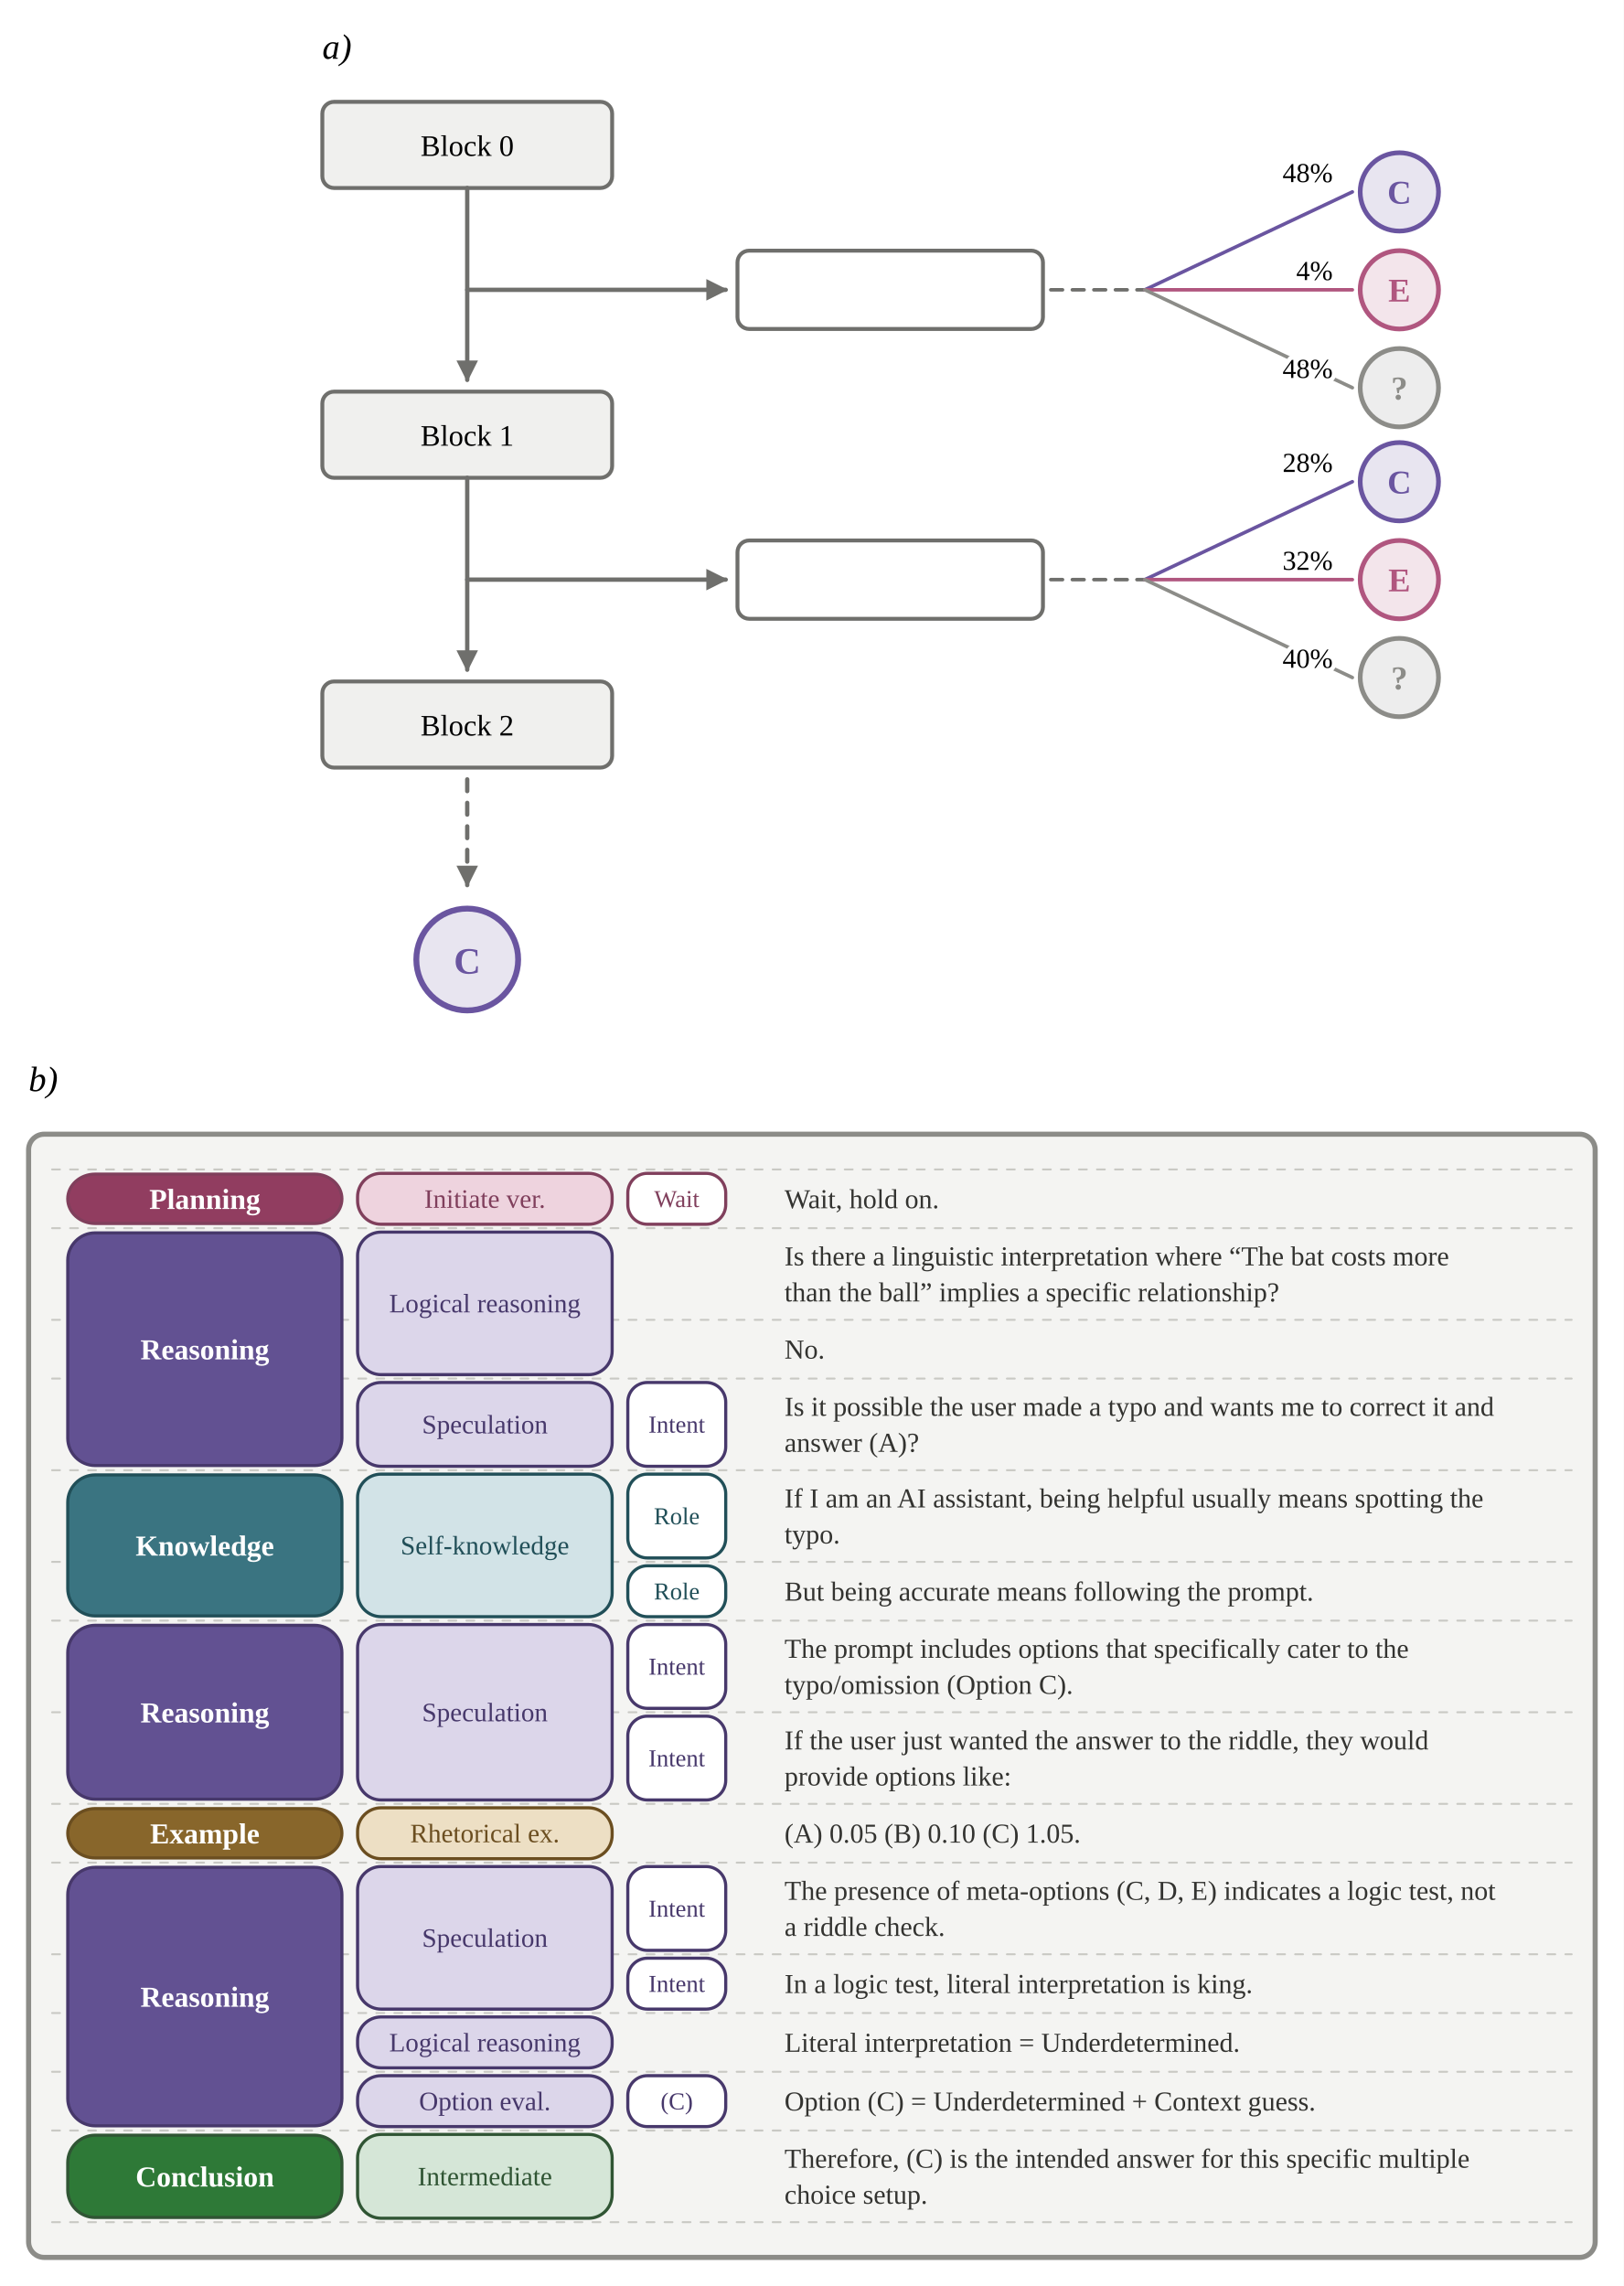
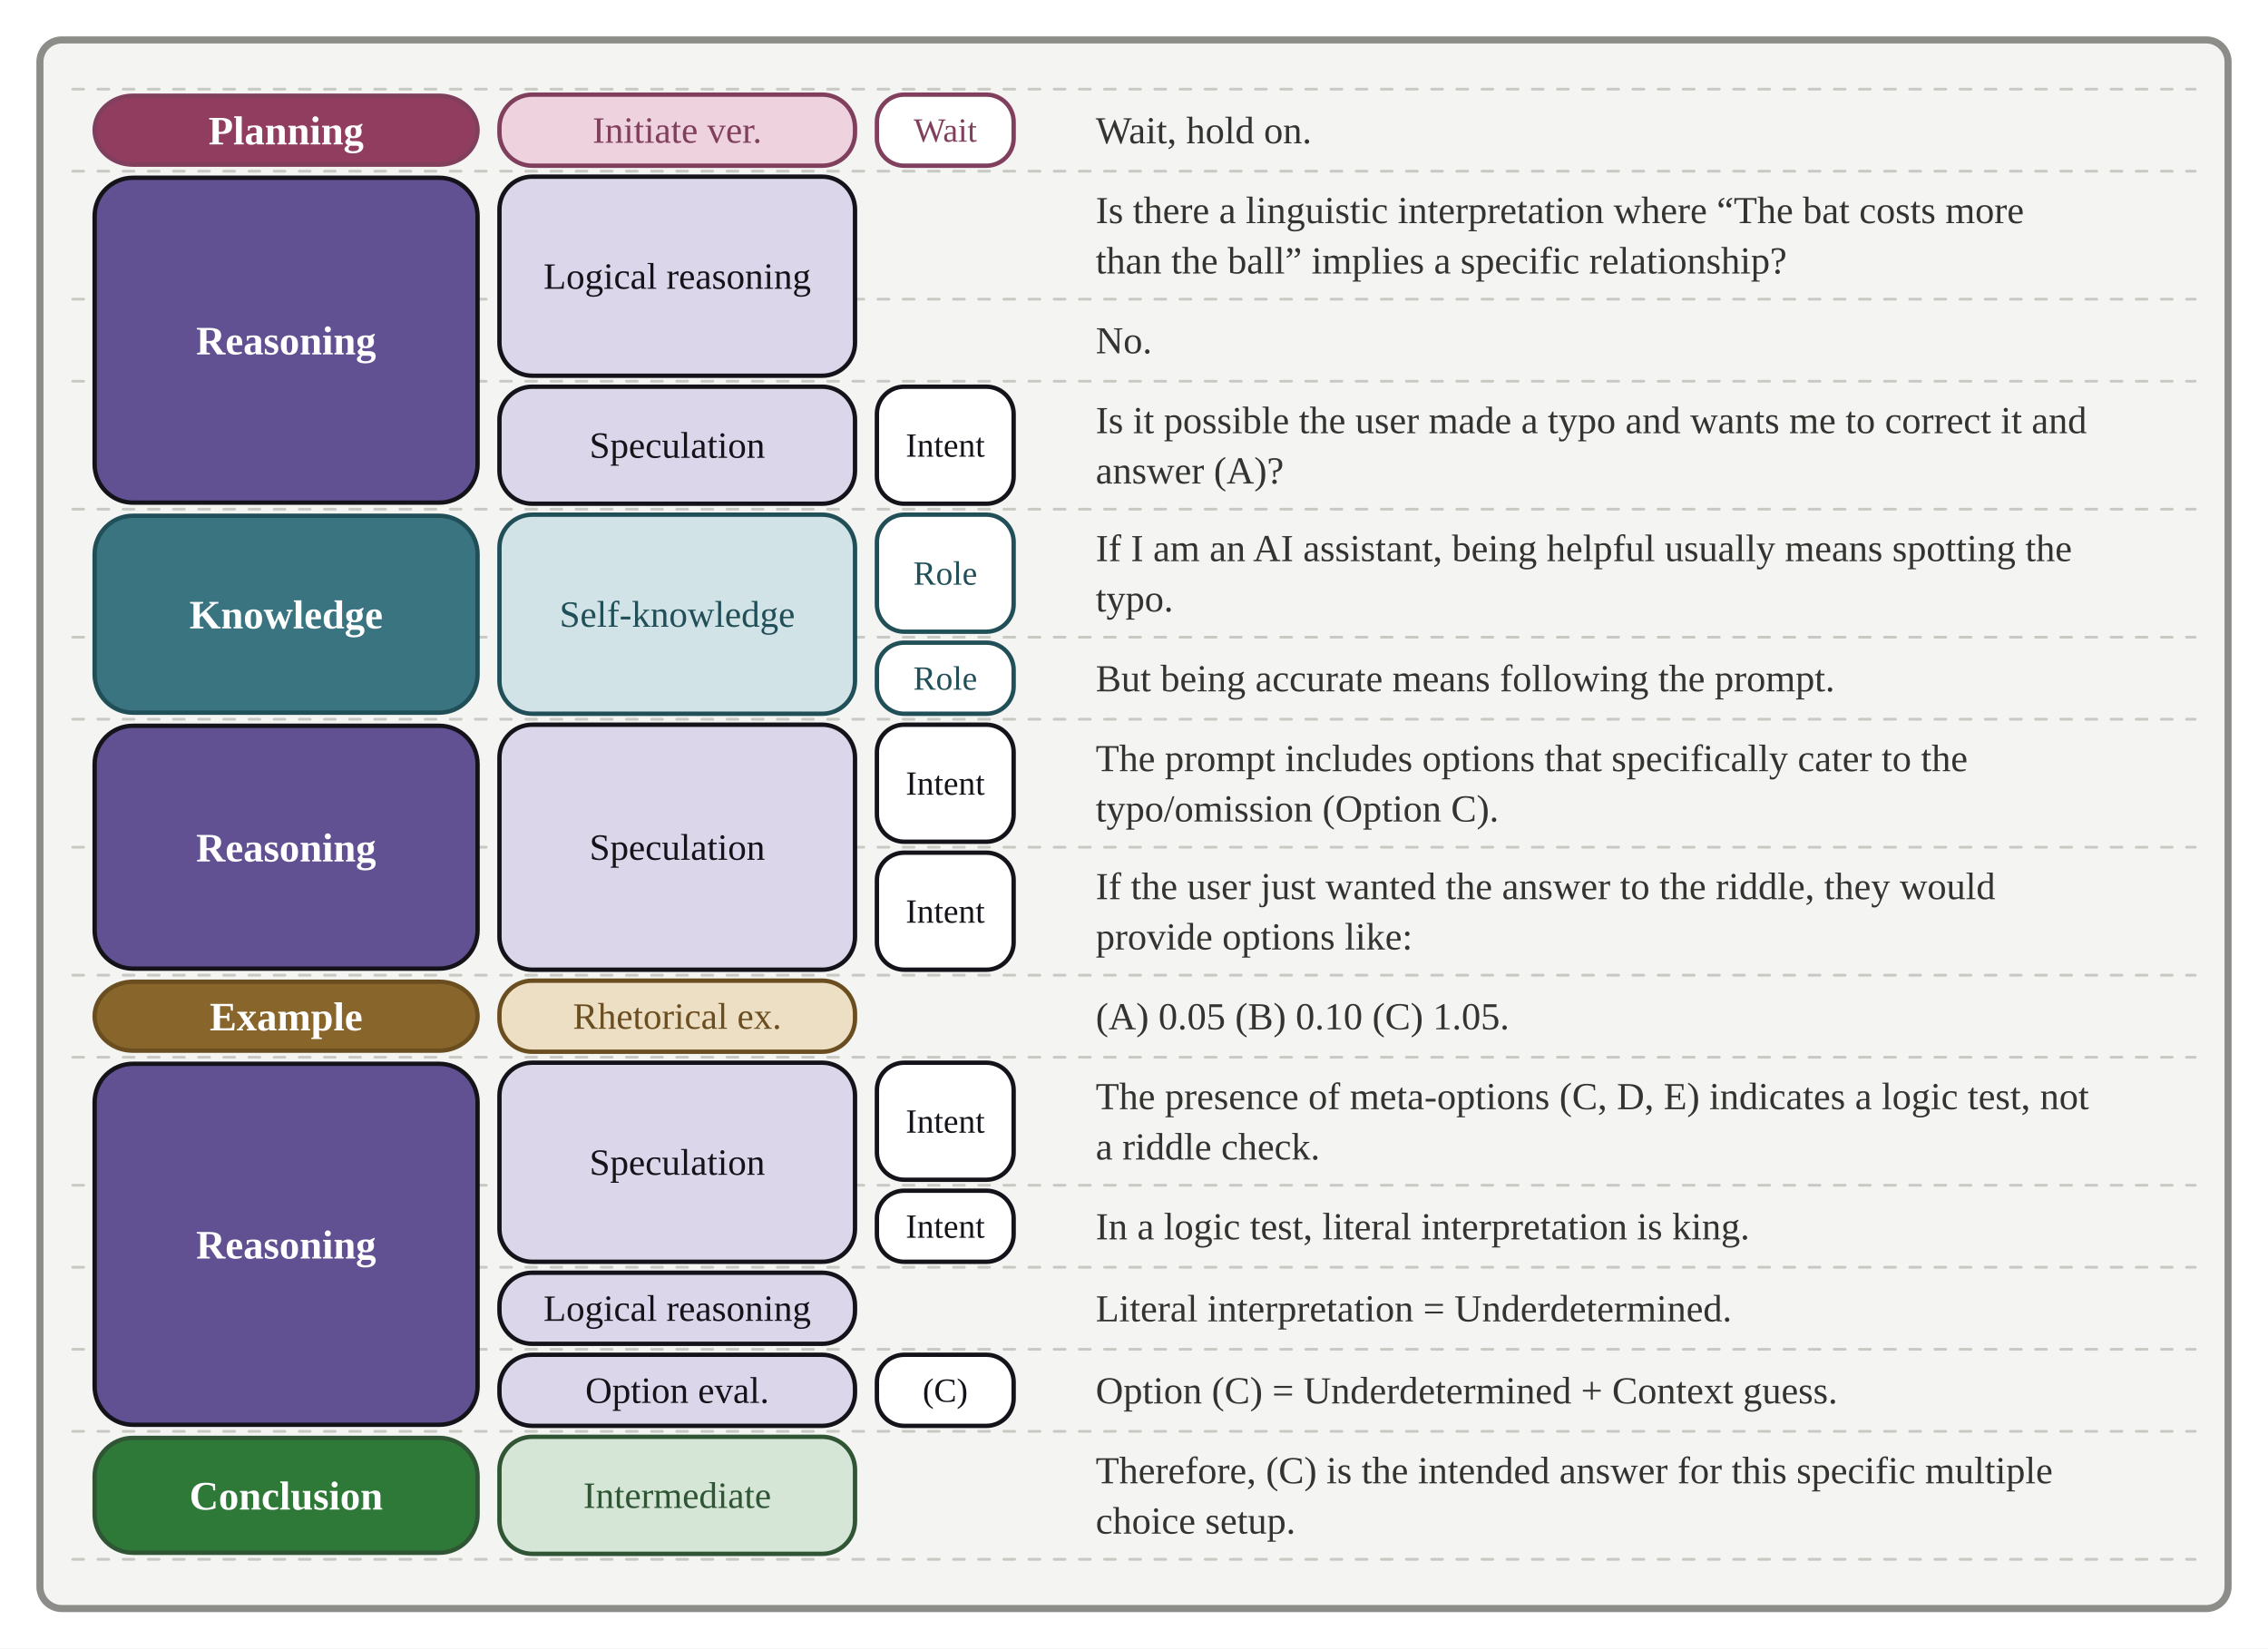
- <svg xmlns="http://www.w3.org/2000/svg" width="414.60pt" height="583.70pt" viewBox="-7.30 87.00 414.60 583.70">
+ <svg xmlns="http://www.w3.org/2000/svg" width="414.60pt" height="301.40pt" viewBox="-7.30 369.30 414.60 301.40">
  <defs>
    <marker id="a" viewBox="0 0 10 10" refX="9" refY="5" markerWidth="5" markerHeight="5" orient="auto">
      <path d="M 0 0 L 10 5 L 0 10 z" fill="#6f6f6c" />
    </marker>
  </defs>
-   <rect x="-7.30" y="87.00" width="414.60" height="583.70" fill="#ffffff" />
-   <text x="75.00" y="102.00" font-family="Georgia, 'Times New Roman', serif" font-size="9.00" fill="#000000" text-anchor="start" font-style="italic" font-weight="normal">a)</text>
-   <rect x="75.00" y="113.00" width="74.00" height="22.00" rx="3" fill="#f0f0ee" stroke="#6f6f6c" stroke-width="1.0" />
-   <text x="112.00" y="126.80" font-family="Georgia, 'Times New Roman', serif" font-size="7.60" fill="#000000" text-anchor="middle" font-style="normal" font-weight="normal">Block 0</text>
-   <line x1="112.00" y1="135.00" x2="112.00" y2="184.00" stroke="#6f6f6c" stroke-width="1.1" marker-end="url(#a)" stroke-linecap="round" />
-   <line x1="112.00" y1="161.00" x2="178.00" y2="161.00" stroke="#6f6f6c" stroke-width="1.1" marker-end="url(#a)" stroke-linecap="round" />
-   <rect x="181.00" y="151.00" width="78.00" height="20.00" rx="3" fill="#ffffff" stroke="#6f6f6c" stroke-width="1.0" />
-   <line x1="261.00" y1="161.00" x2="285.00" y2="161.00" stroke="#6f6f6c" stroke-width="0.9" stroke-dasharray="3 2.5" stroke-linecap="round" />
-   <line x1="285.00" y1="161.00" x2="338.00" y2="136.00" stroke="#6a55a0" stroke-width="0.9" stroke-linecap="round" />
-   <text x="333.00" y="133.50" font-family="Georgia, 'Times New Roman', serif" font-size="7.00" fill="#ffffff" text-anchor="end" font-style="normal" font-weight="normal" stroke="#ffffff" stroke-width="2.2" stroke-linejoin="round">48%</text>
-   <text x="333.00" y="133.50" font-family="Georgia, 'Times New Roman', serif" font-size="7.00" fill="#000000" text-anchor="end" font-style="normal" font-weight="normal">48%</text>
-   <circle cx="350.00" cy="136.00" r="10.00" fill="#e8e5f0" stroke="#6a55a0" stroke-width="1.2" />
-   <text x="350.00" y="139.00" font-family="Georgia, 'Times New Roman', serif" font-size="8.50" fill="#6a55a0" text-anchor="middle" font-style="normal" font-weight="bold">C</text>
-   <line x1="285.00" y1="161.00" x2="338.00" y2="161.00" stroke="#b0567f" stroke-width="0.9" stroke-linecap="round" />
-   <text x="333.00" y="158.50" font-family="Georgia, 'Times New Roman', serif" font-size="7.00" fill="#ffffff" text-anchor="end" font-style="normal" font-weight="normal" stroke="#ffffff" stroke-width="2.2" stroke-linejoin="round">4%</text>
-   <text x="333.00" y="158.50" font-family="Georgia, 'Times New Roman', serif" font-size="7.00" fill="#000000" text-anchor="end" font-style="normal" font-weight="normal">4%</text>
-   <circle cx="350.00" cy="161.00" r="10.00" fill="#f3e5eb" stroke="#b0567f" stroke-width="1.2" />
-   <text x="350.00" y="164.00" font-family="Georgia, 'Times New Roman', serif" font-size="8.50" fill="#b0567f" text-anchor="middle" font-style="normal" font-weight="bold">E</text>
-   <line x1="285.00" y1="161.00" x2="338.00" y2="186.00" stroke="#8c8c88" stroke-width="0.9" stroke-linecap="round" />
-   <text x="333.00" y="183.50" font-family="Georgia, 'Times New Roman', serif" font-size="7.00" fill="#ffffff" text-anchor="end" font-style="normal" font-weight="normal" stroke="#ffffff" stroke-width="2.2" stroke-linejoin="round">48%</text>
-   <text x="333.00" y="183.50" font-family="Georgia, 'Times New Roman', serif" font-size="7.00" fill="#000000" text-anchor="end" font-style="normal" font-weight="normal">48%</text>
-   <circle cx="350.00" cy="186.00" r="10.00" fill="#ededed" stroke="#8c8c88" stroke-width="1.2" />
-   <text x="350.00" y="189.00" font-family="Georgia, 'Times New Roman', serif" font-size="8.50" fill="#8c8c88" text-anchor="middle" font-style="normal" font-weight="bold">?</text>
-   <rect x="75.00" y="187.00" width="74.00" height="22.00" rx="3" fill="#f0f0ee" stroke="#6f6f6c" stroke-width="1.0" />
-   <text x="112.00" y="200.80" font-family="Georgia, 'Times New Roman', serif" font-size="7.60" fill="#000000" text-anchor="middle" font-style="normal" font-weight="normal">Block 1</text>
-   <line x1="112.00" y1="209.00" x2="112.00" y2="258.00" stroke="#6f6f6c" stroke-width="1.1" marker-end="url(#a)" stroke-linecap="round" />
-   <line x1="112.00" y1="235.00" x2="178.00" y2="235.00" stroke="#6f6f6c" stroke-width="1.1" marker-end="url(#a)" stroke-linecap="round" />
-   <rect x="181.00" y="225.00" width="78.00" height="20.00" rx="3" fill="#ffffff" stroke="#6f6f6c" stroke-width="1.0" />
-   <line x1="261.00" y1="235.00" x2="285.00" y2="235.00" stroke="#6f6f6c" stroke-width="0.9" stroke-dasharray="3 2.5" stroke-linecap="round" />
-   <line x1="285.00" y1="235.00" x2="338.00" y2="210.00" stroke="#6a55a0" stroke-width="0.9" stroke-linecap="round" />
-   <text x="333.00" y="207.50" font-family="Georgia, 'Times New Roman', serif" font-size="7.00" fill="#ffffff" text-anchor="end" font-style="normal" font-weight="normal" stroke="#ffffff" stroke-width="2.2" stroke-linejoin="round">28%</text>
-   <text x="333.00" y="207.50" font-family="Georgia, 'Times New Roman', serif" font-size="7.00" fill="#000000" text-anchor="end" font-style="normal" font-weight="normal">28%</text>
-   <circle cx="350.00" cy="210.00" r="10.00" fill="#e8e5f0" stroke="#6a55a0" stroke-width="1.2" />
-   <text x="350.00" y="213.00" font-family="Georgia, 'Times New Roman', serif" font-size="8.50" fill="#6a55a0" text-anchor="middle" font-style="normal" font-weight="bold">C</text>
-   <line x1="285.00" y1="235.00" x2="338.00" y2="235.00" stroke="#b0567f" stroke-width="0.9" stroke-linecap="round" />
-   <text x="333.00" y="232.50" font-family="Georgia, 'Times New Roman', serif" font-size="7.00" fill="#ffffff" text-anchor="end" font-style="normal" font-weight="normal" stroke="#ffffff" stroke-width="2.2" stroke-linejoin="round">32%</text>
-   <text x="333.00" y="232.50" font-family="Georgia, 'Times New Roman', serif" font-size="7.00" fill="#000000" text-anchor="end" font-style="normal" font-weight="normal">32%</text>
-   <circle cx="350.00" cy="235.00" r="10.00" fill="#f3e5eb" stroke="#b0567f" stroke-width="1.2" />
-   <text x="350.00" y="238.00" font-family="Georgia, 'Times New Roman', serif" font-size="8.50" fill="#b0567f" text-anchor="middle" font-style="normal" font-weight="bold">E</text>
-   <line x1="285.00" y1="235.00" x2="338.00" y2="260.00" stroke="#8c8c88" stroke-width="0.9" stroke-linecap="round" />
-   <text x="333.00" y="257.50" font-family="Georgia, 'Times New Roman', serif" font-size="7.00" fill="#ffffff" text-anchor="end" font-style="normal" font-weight="normal" stroke="#ffffff" stroke-width="2.2" stroke-linejoin="round">40%</text>
-   <text x="333.00" y="257.50" font-family="Georgia, 'Times New Roman', serif" font-size="7.00" fill="#000000" text-anchor="end" font-style="normal" font-weight="normal">40%</text>
-   <circle cx="350.00" cy="260.00" r="10.00" fill="#ededed" stroke="#8c8c88" stroke-width="1.2" />
-   <text x="350.00" y="263.00" font-family="Georgia, 'Times New Roman', serif" font-size="8.50" fill="#8c8c88" text-anchor="middle" font-style="normal" font-weight="bold">?</text>
-   <rect x="75.00" y="261.00" width="74.00" height="22.00" rx="3" fill="#f0f0ee" stroke="#6f6f6c" stroke-width="1.0" />
-   <text x="112.00" y="274.80" font-family="Georgia, 'Times New Roman', serif" font-size="7.60" fill="#000000" text-anchor="middle" font-style="normal" font-weight="normal">Block 2</text>
-   <line x1="112.00" y1="286.00" x2="112.00" y2="313.00" stroke="#6f6f6c" stroke-width="1.1" stroke-dasharray="3 3" marker-end="url(#a)" stroke-linecap="round" />
-   <circle cx="112.00" cy="332.00" r="13.00" fill="#e8e5f0" stroke="#6a55a0" stroke-width="1.5" />
-   <text x="112.00" y="335.60" font-family="Georgia, 'Times New Roman', serif" font-size="9.50" fill="#6a55a0" text-anchor="middle" font-style="normal" font-weight="bold">C</text>
-   <text x="0.00" y="365.60" font-family="Georgia, 'Times New Roman', serif" font-size="9.00" fill="#000000" text-anchor="start" font-style="italic" font-weight="normal">b)</text>
+   <rect x="-7.30" y="369.30" width="414.60" height="301.40" fill="#ffffff" />
  <rect x="0.00" y="376.60" width="400.00" height="286.80" rx="4" fill="#f4f4f2" stroke="#8c8c88" stroke-width="1.3" />
  <line x1="6.00" y1="385.60" x2="394.00" y2="385.60" stroke="#c9c9c4" stroke-width="0.5" stroke-dasharray="2 2.6" stroke-linecap="round" />
  <line x1="6.00" y1="400.60" x2="394.00" y2="400.60" stroke="#c9c9c4" stroke-width="0.5" stroke-dasharray="2 2.6" stroke-linecap="round" />
  <line x1="6.00" y1="424.00" x2="394.00" y2="424.00" stroke="#c9c9c4" stroke-width="0.5" stroke-dasharray="2 2.6" stroke-linecap="round" />
  <line x1="6.00" y1="439.00" x2="394.00" y2="439.00" stroke="#c9c9c4" stroke-width="0.5" stroke-dasharray="2 2.6" stroke-linecap="round" />
  <line x1="6.00" y1="462.40" x2="394.00" y2="462.40" stroke="#c9c9c4" stroke-width="0.5" stroke-dasharray="2 2.6" stroke-linecap="round" />
  <line x1="6.00" y1="485.80" x2="394.00" y2="485.80" stroke="#c9c9c4" stroke-width="0.5" stroke-dasharray="2 2.6" stroke-linecap="round" />
  <line x1="6.00" y1="500.80" x2="394.00" y2="500.80" stroke="#c9c9c4" stroke-width="0.5" stroke-dasharray="2 2.6" stroke-linecap="round" />
  <line x1="6.00" y1="524.20" x2="394.00" y2="524.20" stroke="#c9c9c4" stroke-width="0.5" stroke-dasharray="2 2.6" stroke-linecap="round" />
  <line x1="6.00" y1="547.60" x2="394.00" y2="547.60" stroke="#c9c9c4" stroke-width="0.5" stroke-dasharray="2 2.6" stroke-linecap="round" />
  <line x1="6.00" y1="562.60" x2="394.00" y2="562.60" stroke="#c9c9c4" stroke-width="0.5" stroke-dasharray="2 2.6" stroke-linecap="round" />
  <line x1="6.00" y1="586.00" x2="394.00" y2="586.00" stroke="#c9c9c4" stroke-width="0.5" stroke-dasharray="2 2.6" stroke-linecap="round" />
  <line x1="6.00" y1="601.00" x2="394.00" y2="601.00" stroke="#c9c9c4" stroke-width="0.5" stroke-dasharray="2 2.6" stroke-linecap="round" />
  <line x1="6.00" y1="616.00" x2="394.00" y2="616.00" stroke="#c9c9c4" stroke-width="0.5" stroke-dasharray="2 2.6" stroke-linecap="round" />
  <line x1="6.00" y1="631.00" x2="394.00" y2="631.00" stroke="#c9c9c4" stroke-width="0.5" stroke-dasharray="2 2.6" stroke-linecap="round" />
  <line x1="6.00" y1="654.40" x2="394.00" y2="654.40" stroke="#c9c9c4" stroke-width="0.5" stroke-dasharray="2 2.6" stroke-linecap="round" />
  <rect x="10.00" y="386.80" width="70.00" height="12.60" rx="7" fill="#913d60" stroke="#803f5c" stroke-width="0.8" />
  <text x="45.00" y="395.70" font-family="Georgia, 'Times New Roman', serif" font-size="7.40" fill="#ffffff" text-anchor="middle" font-style="normal" font-weight="bold">Planning</text>
-   <rect x="10.00" y="401.80" width="70.00" height="59.40" rx="7" fill="#625192" stroke="#47386b" stroke-width="0.8" />
+   <rect x="10.00" y="401.80" width="70.00" height="59.40" rx="7" fill="#625192" stroke="#15131a" stroke-width="0.8" />
  <text x="45.00" y="434.10" font-family="Georgia, 'Times New Roman', serif" font-size="7.40" fill="#ffffff" text-anchor="middle" font-style="normal" font-weight="bold">Reasoning</text>
  <rect x="10.00" y="463.60" width="70.00" height="36.00" rx="7" fill="#3a7481" stroke="#214f58" stroke-width="0.8" />
  <text x="45.00" y="484.20" font-family="Georgia, 'Times New Roman', serif" font-size="7.40" fill="#ffffff" text-anchor="middle" font-style="normal" font-weight="bold">Knowledge</text>
-   <rect x="10.00" y="502.00" width="70.00" height="44.40" rx="7" fill="#625192" stroke="#47386b" stroke-width="0.8" />
+   <rect x="10.00" y="502.00" width="70.00" height="44.40" rx="7" fill="#625192" stroke="#15131a" stroke-width="0.8" />
  <text x="45.00" y="526.80" font-family="Georgia, 'Times New Roman', serif" font-size="7.40" fill="#ffffff" text-anchor="middle" font-style="normal" font-weight="bold">Reasoning</text>
  <rect x="10.00" y="548.80" width="70.00" height="12.60" rx="7" fill="#88662b" stroke="#6b4e20" stroke-width="0.8" />
  <text x="45.00" y="557.70" font-family="Georgia, 'Times New Roman', serif" font-size="7.40" fill="#ffffff" text-anchor="middle" font-style="normal" font-weight="bold">Example</text>
-   <rect x="10.00" y="563.80" width="70.00" height="66.00" rx="7" fill="#625192" stroke="#47386b" stroke-width="0.8" />
+   <rect x="10.00" y="563.80" width="70.00" height="66.00" rx="7" fill="#625192" stroke="#15131a" stroke-width="0.8" />
  <text x="45.00" y="599.40" font-family="Georgia, 'Times New Roman', serif" font-size="7.40" fill="#ffffff" text-anchor="middle" font-style="normal" font-weight="bold">Reasoning</text>
  <rect x="10.00" y="632.20" width="70.00" height="21.00" rx="7" fill="#2e7937" stroke="#305534" stroke-width="0.8" />
  <text x="45.00" y="645.30" font-family="Georgia, 'Times New Roman', serif" font-size="7.40" fill="#ffffff" text-anchor="middle" font-style="normal" font-weight="bold">Conclusion</text>
  <rect x="84.00" y="386.60" width="65.00" height="13.00" rx="6" fill="#eed3de" stroke="#803f5c" stroke-width="0.8" />
  <text x="116.50" y="395.40" font-family="Georgia, 'Times New Roman', serif" font-size="6.80" fill="#803f5c" text-anchor="middle" font-style="normal" font-weight="normal">Initiate ver.</text>
-   <rect x="84.00" y="401.60" width="65.00" height="36.40" rx="6" fill="#dcd6ea" stroke="#47386b" stroke-width="0.8" />
-   <text x="116.50" y="422.10" font-family="Georgia, 'Times New Roman', serif" font-size="6.80" fill="#47386b" text-anchor="middle" font-style="normal" font-weight="normal">Logical reasoning</text>
-   <rect x="84.00" y="440.00" width="65.00" height="21.40" rx="6" fill="#dcd6ea" stroke="#47386b" stroke-width="0.8" />
-   <text x="116.50" y="453.00" font-family="Georgia, 'Times New Roman', serif" font-size="6.80" fill="#47386b" text-anchor="middle" font-style="normal" font-weight="normal">Speculation</text>
+   <rect x="84.00" y="401.60" width="65.00" height="36.40" rx="6" fill="#dcd6ea" stroke="#15131a" stroke-width="0.8" />
+   <text x="116.50" y="422.10" font-family="Georgia, 'Times New Roman', serif" font-size="6.80" fill="#15131a" text-anchor="middle" font-style="normal" font-weight="normal">Logical reasoning</text>
+   <rect x="84.00" y="440.00" width="65.00" height="21.40" rx="6" fill="#dcd6ea" stroke="#15131a" stroke-width="0.8" />
+   <text x="116.50" y="453.00" font-family="Georgia, 'Times New Roman', serif" font-size="6.80" fill="#15131a" text-anchor="middle" font-style="normal" font-weight="normal">Speculation</text>
  <rect x="84.00" y="463.40" width="65.00" height="36.40" rx="6" fill="#d2e3e7" stroke="#214f58" stroke-width="0.8" />
  <text x="116.50" y="483.90" font-family="Georgia, 'Times New Roman', serif" font-size="6.80" fill="#214f58" text-anchor="middle" font-style="normal" font-weight="normal">Self-knowledge</text>
-   <rect x="84.00" y="501.80" width="65.00" height="44.80" rx="6" fill="#dcd6ea" stroke="#47386b" stroke-width="0.8" />
-   <text x="116.50" y="526.50" font-family="Georgia, 'Times New Roman', serif" font-size="6.80" fill="#47386b" text-anchor="middle" font-style="normal" font-weight="normal">Speculation</text>
+   <rect x="84.00" y="501.80" width="65.00" height="44.80" rx="6" fill="#dcd6ea" stroke="#15131a" stroke-width="0.8" />
+   <text x="116.50" y="526.50" font-family="Georgia, 'Times New Roman', serif" font-size="6.80" fill="#15131a" text-anchor="middle" font-style="normal" font-weight="normal">Speculation</text>
  <rect x="84.00" y="548.60" width="65.00" height="13.00" rx="6" fill="#eddfc4" stroke="#6b4e20" stroke-width="0.8" />
  <text x="116.50" y="557.40" font-family="Georgia, 'Times New Roman', serif" font-size="6.80" fill="#6b4e20" text-anchor="middle" font-style="normal" font-weight="normal">Rhetorical ex.</text>
-   <rect x="84.00" y="563.60" width="65.00" height="36.40" rx="6" fill="#dcd6ea" stroke="#47386b" stroke-width="0.8" />
-   <text x="116.50" y="584.10" font-family="Georgia, 'Times New Roman', serif" font-size="6.80" fill="#47386b" text-anchor="middle" font-style="normal" font-weight="normal">Speculation</text>
-   <rect x="84.00" y="602.00" width="65.00" height="13.00" rx="6" fill="#dcd6ea" stroke="#47386b" stroke-width="0.8" />
-   <text x="116.50" y="610.80" font-family="Georgia, 'Times New Roman', serif" font-size="6.80" fill="#47386b" text-anchor="middle" font-style="normal" font-weight="normal">Logical reasoning</text>
-   <rect x="84.00" y="617.00" width="65.00" height="13.00" rx="6" fill="#dcd6ea" stroke="#47386b" stroke-width="0.8" />
-   <text x="116.50" y="625.80" font-family="Georgia, 'Times New Roman', serif" font-size="6.80" fill="#47386b" text-anchor="middle" font-style="normal" font-weight="normal">Option eval.</text>
+   <rect x="84.00" y="563.60" width="65.00" height="36.40" rx="6" fill="#dcd6ea" stroke="#15131a" stroke-width="0.8" />
+   <text x="116.50" y="584.10" font-family="Georgia, 'Times New Roman', serif" font-size="6.80" fill="#15131a" text-anchor="middle" font-style="normal" font-weight="normal">Speculation</text>
+   <rect x="84.00" y="602.00" width="65.00" height="13.00" rx="6" fill="#dcd6ea" stroke="#15131a" stroke-width="0.8" />
+   <text x="116.50" y="610.80" font-family="Georgia, 'Times New Roman', serif" font-size="6.80" fill="#15131a" text-anchor="middle" font-style="normal" font-weight="normal">Logical reasoning</text>
+   <rect x="84.00" y="617.00" width="65.00" height="13.00" rx="6" fill="#dcd6ea" stroke="#15131a" stroke-width="0.8" />
+   <text x="116.50" y="625.80" font-family="Georgia, 'Times New Roman', serif" font-size="6.80" fill="#15131a" text-anchor="middle" font-style="normal" font-weight="normal">Option eval.</text>
  <rect x="84.00" y="632.00" width="65.00" height="21.40" rx="6" fill="#d5e6d7" stroke="#305534" stroke-width="0.8" />
  <text x="116.50" y="645.00" font-family="Georgia, 'Times New Roman', serif" font-size="6.80" fill="#305534" text-anchor="middle" font-style="normal" font-weight="normal">Intermediate</text>
  <rect x="153.00" y="386.60" width="25.00" height="13.00" rx="5" fill="#ffffff" stroke="#803f5c" stroke-width="0.8" />
  <text x="165.50" y="395.20" font-family="Georgia, 'Times New Roman', serif" font-size="6.20" fill="#803f5c" text-anchor="middle" font-style="normal" font-weight="normal">Wait</text>
-   <rect x="153.00" y="440.00" width="25.00" height="21.40" rx="5" fill="#ffffff" stroke="#47386b" stroke-width="0.8" />
-   <text x="165.50" y="452.80" font-family="Georgia, 'Times New Roman', serif" font-size="6.20" fill="#47386b" text-anchor="middle" font-style="normal" font-weight="normal">Intent</text>
+   <rect x="153.00" y="440.00" width="25.00" height="21.40" rx="5" fill="#ffffff" stroke="#15131a" stroke-width="0.8" />
+   <text x="165.50" y="452.80" font-family="Georgia, 'Times New Roman', serif" font-size="6.20" fill="#15131a" text-anchor="middle" font-style="normal" font-weight="normal">Intent</text>
  <rect x="153.00" y="463.40" width="25.00" height="21.40" rx="5" fill="#ffffff" stroke="#214f58" stroke-width="0.8" />
  <text x="165.50" y="476.20" font-family="Georgia, 'Times New Roman', serif" font-size="6.20" fill="#214f58" text-anchor="middle" font-style="normal" font-weight="normal">Role</text>
  <rect x="153.00" y="486.80" width="25.00" height="13.00" rx="5" fill="#ffffff" stroke="#214f58" stroke-width="0.8" />
  <text x="165.50" y="495.40" font-family="Georgia, 'Times New Roman', serif" font-size="6.20" fill="#214f58" text-anchor="middle" font-style="normal" font-weight="normal">Role</text>
-   <rect x="153.00" y="501.80" width="25.00" height="21.40" rx="5" fill="#ffffff" stroke="#47386b" stroke-width="0.8" />
-   <text x="165.50" y="514.60" font-family="Georgia, 'Times New Roman', serif" font-size="6.20" fill="#47386b" text-anchor="middle" font-style="normal" font-weight="normal">Intent</text>
-   <rect x="153.00" y="525.20" width="25.00" height="21.40" rx="5" fill="#ffffff" stroke="#47386b" stroke-width="0.8" />
-   <text x="165.50" y="538.00" font-family="Georgia, 'Times New Roman', serif" font-size="6.20" fill="#47386b" text-anchor="middle" font-style="normal" font-weight="normal">Intent</text>
-   <rect x="153.00" y="563.60" width="25.00" height="21.40" rx="5" fill="#ffffff" stroke="#47386b" stroke-width="0.8" />
-   <text x="165.50" y="576.40" font-family="Georgia, 'Times New Roman', serif" font-size="6.20" fill="#47386b" text-anchor="middle" font-style="normal" font-weight="normal">Intent</text>
-   <rect x="153.00" y="587.00" width="25.00" height="13.00" rx="5" fill="#ffffff" stroke="#47386b" stroke-width="0.8" />
-   <text x="165.50" y="595.60" font-family="Georgia, 'Times New Roman', serif" font-size="6.20" fill="#47386b" text-anchor="middle" font-style="normal" font-weight="normal">Intent</text>
-   <rect x="153.00" y="617.00" width="25.00" height="13.00" rx="5" fill="#ffffff" stroke="#47386b" stroke-width="0.8" />
-   <text x="165.50" y="625.60" font-family="Georgia, 'Times New Roman', serif" font-size="6.20" fill="#47386b" text-anchor="middle" font-style="normal" font-weight="normal">(C)</text>
+   <rect x="153.00" y="501.80" width="25.00" height="21.40" rx="5" fill="#ffffff" stroke="#15131a" stroke-width="0.8" />
+   <text x="165.50" y="514.60" font-family="Georgia, 'Times New Roman', serif" font-size="6.20" fill="#15131a" text-anchor="middle" font-style="normal" font-weight="normal">Intent</text>
+   <rect x="153.00" y="525.20" width="25.00" height="21.40" rx="5" fill="#ffffff" stroke="#15131a" stroke-width="0.8" />
+   <text x="165.50" y="538.00" font-family="Georgia, 'Times New Roman', serif" font-size="6.20" fill="#15131a" text-anchor="middle" font-style="normal" font-weight="normal">Intent</text>
+   <rect x="153.00" y="563.60" width="25.00" height="21.40" rx="5" fill="#ffffff" stroke="#15131a" stroke-width="0.8" />
+   <text x="165.50" y="576.40" font-family="Georgia, 'Times New Roman', serif" font-size="6.20" fill="#15131a" text-anchor="middle" font-style="normal" font-weight="normal">Intent</text>
+   <rect x="153.00" y="587.00" width="25.00" height="13.00" rx="5" fill="#ffffff" stroke="#15131a" stroke-width="0.8" />
+   <text x="165.50" y="595.60" font-family="Georgia, 'Times New Roman', serif" font-size="6.20" fill="#15131a" text-anchor="middle" font-style="normal" font-weight="normal">Intent</text>
+   <rect x="153.00" y="617.00" width="25.00" height="13.00" rx="5" fill="#ffffff" stroke="#15131a" stroke-width="0.8" />
+   <text x="165.50" y="625.60" font-family="Georgia, 'Times New Roman', serif" font-size="6.20" fill="#15131a" text-anchor="middle" font-style="normal" font-weight="normal">(C)</text>
  <text x="193.00" y="395.50" font-family="Georgia, 'Times New Roman', serif" font-size="7.00" fill="#333330" text-anchor="start" font-style="normal" font-weight="normal">Wait, hold on.</text>
  <text x="193.00" y="410.10" font-family="Georgia, 'Times New Roman', serif" font-size="7.00" fill="#333330" text-anchor="start" font-style="normal" font-weight="normal">Is there a linguistic interpretation where “The bat costs more</text>
  <text x="193.00" y="419.30" font-family="Georgia, 'Times New Roman', serif" font-size="7.00" fill="#333330" text-anchor="start" font-style="normal" font-weight="normal">than the ball” implies a specific relationship?</text>
  <text x="193.00" y="433.90" font-family="Georgia, 'Times New Roman', serif" font-size="7.00" fill="#333330" text-anchor="start" font-style="normal" font-weight="normal">No.</text>
  <text x="193.00" y="448.50" font-family="Georgia, 'Times New Roman', serif" font-size="7.00" fill="#333330" text-anchor="start" font-style="normal" font-weight="normal">Is it possible the user made a typo and wants me to correct it and</text>
  <text x="193.00" y="457.70" font-family="Georgia, 'Times New Roman', serif" font-size="7.00" fill="#333330" text-anchor="start" font-style="normal" font-weight="normal">answer (A)?</text>
  <text x="193.00" y="471.90" font-family="Georgia, 'Times New Roman', serif" font-size="7.00" fill="#333330" text-anchor="start" font-style="normal" font-weight="normal">If I am an AI assistant, being helpful usually means spotting the</text>
  <text x="193.00" y="481.10" font-family="Georgia, 'Times New Roman', serif" font-size="7.00" fill="#333330" text-anchor="start" font-style="normal" font-weight="normal">typo.</text>
  <text x="193.00" y="495.70" font-family="Georgia, 'Times New Roman', serif" font-size="7.00" fill="#333330" text-anchor="start" font-style="normal" font-weight="normal">But being accurate means following the prompt.</text>
  <text x="193.00" y="510.30" font-family="Georgia, 'Times New Roman', serif" font-size="7.00" fill="#333330" text-anchor="start" font-style="normal" font-weight="normal">The prompt includes options that specifically cater to the</text>
  <text x="193.00" y="519.50" font-family="Georgia, 'Times New Roman', serif" font-size="7.00" fill="#333330" text-anchor="start" font-style="normal" font-weight="normal">typo/omission (Option C).</text>
  <text x="193.00" y="533.70" font-family="Georgia, 'Times New Roman', serif" font-size="7.00" fill="#333330" text-anchor="start" font-style="normal" font-weight="normal">If the user just wanted the answer to the riddle, they would</text>
  <text x="193.00" y="542.90" font-family="Georgia, 'Times New Roman', serif" font-size="7.00" fill="#333330" text-anchor="start" font-style="normal" font-weight="normal">provide options like:</text>
  <text x="193.00" y="557.50" font-family="Georgia, 'Times New Roman', serif" font-size="7.00" fill="#333330" text-anchor="start" font-style="normal" font-weight="normal">(A) 0.05 (B) 0.10 (C) 1.05.</text>
  <text x="193.00" y="572.10" font-family="Georgia, 'Times New Roman', serif" font-size="7.00" fill="#333330" text-anchor="start" font-style="normal" font-weight="normal">The presence of meta-options (C, D, E) indicates a logic test, not</text>
  <text x="193.00" y="581.30" font-family="Georgia, 'Times New Roman', serif" font-size="7.00" fill="#333330" text-anchor="start" font-style="normal" font-weight="normal">a riddle check.</text>
  <text x="193.00" y="595.90" font-family="Georgia, 'Times New Roman', serif" font-size="7.00" fill="#333330" text-anchor="start" font-style="normal" font-weight="normal">In a logic test, literal interpretation is king.</text>
  <text x="193.00" y="610.90" font-family="Georgia, 'Times New Roman', serif" font-size="7.00" fill="#333330" text-anchor="start" font-style="normal" font-weight="normal">Literal interpretation = Underdetermined.</text>
  <text x="193.00" y="625.90" font-family="Georgia, 'Times New Roman', serif" font-size="7.00" fill="#333330" text-anchor="start" font-style="normal" font-weight="normal">Option (C) = Underdetermined + Context guess.</text>
  <text x="193.00" y="640.50" font-family="Georgia, 'Times New Roman', serif" font-size="7.00" fill="#333330" text-anchor="start" font-style="normal" font-weight="normal">Therefore, (C) is the intended answer for this specific multiple</text>
  <text x="193.00" y="649.70" font-family="Georgia, 'Times New Roman', serif" font-size="7.00" fill="#333330" text-anchor="start" font-style="normal" font-weight="normal">choice setup.</text>
</svg>
